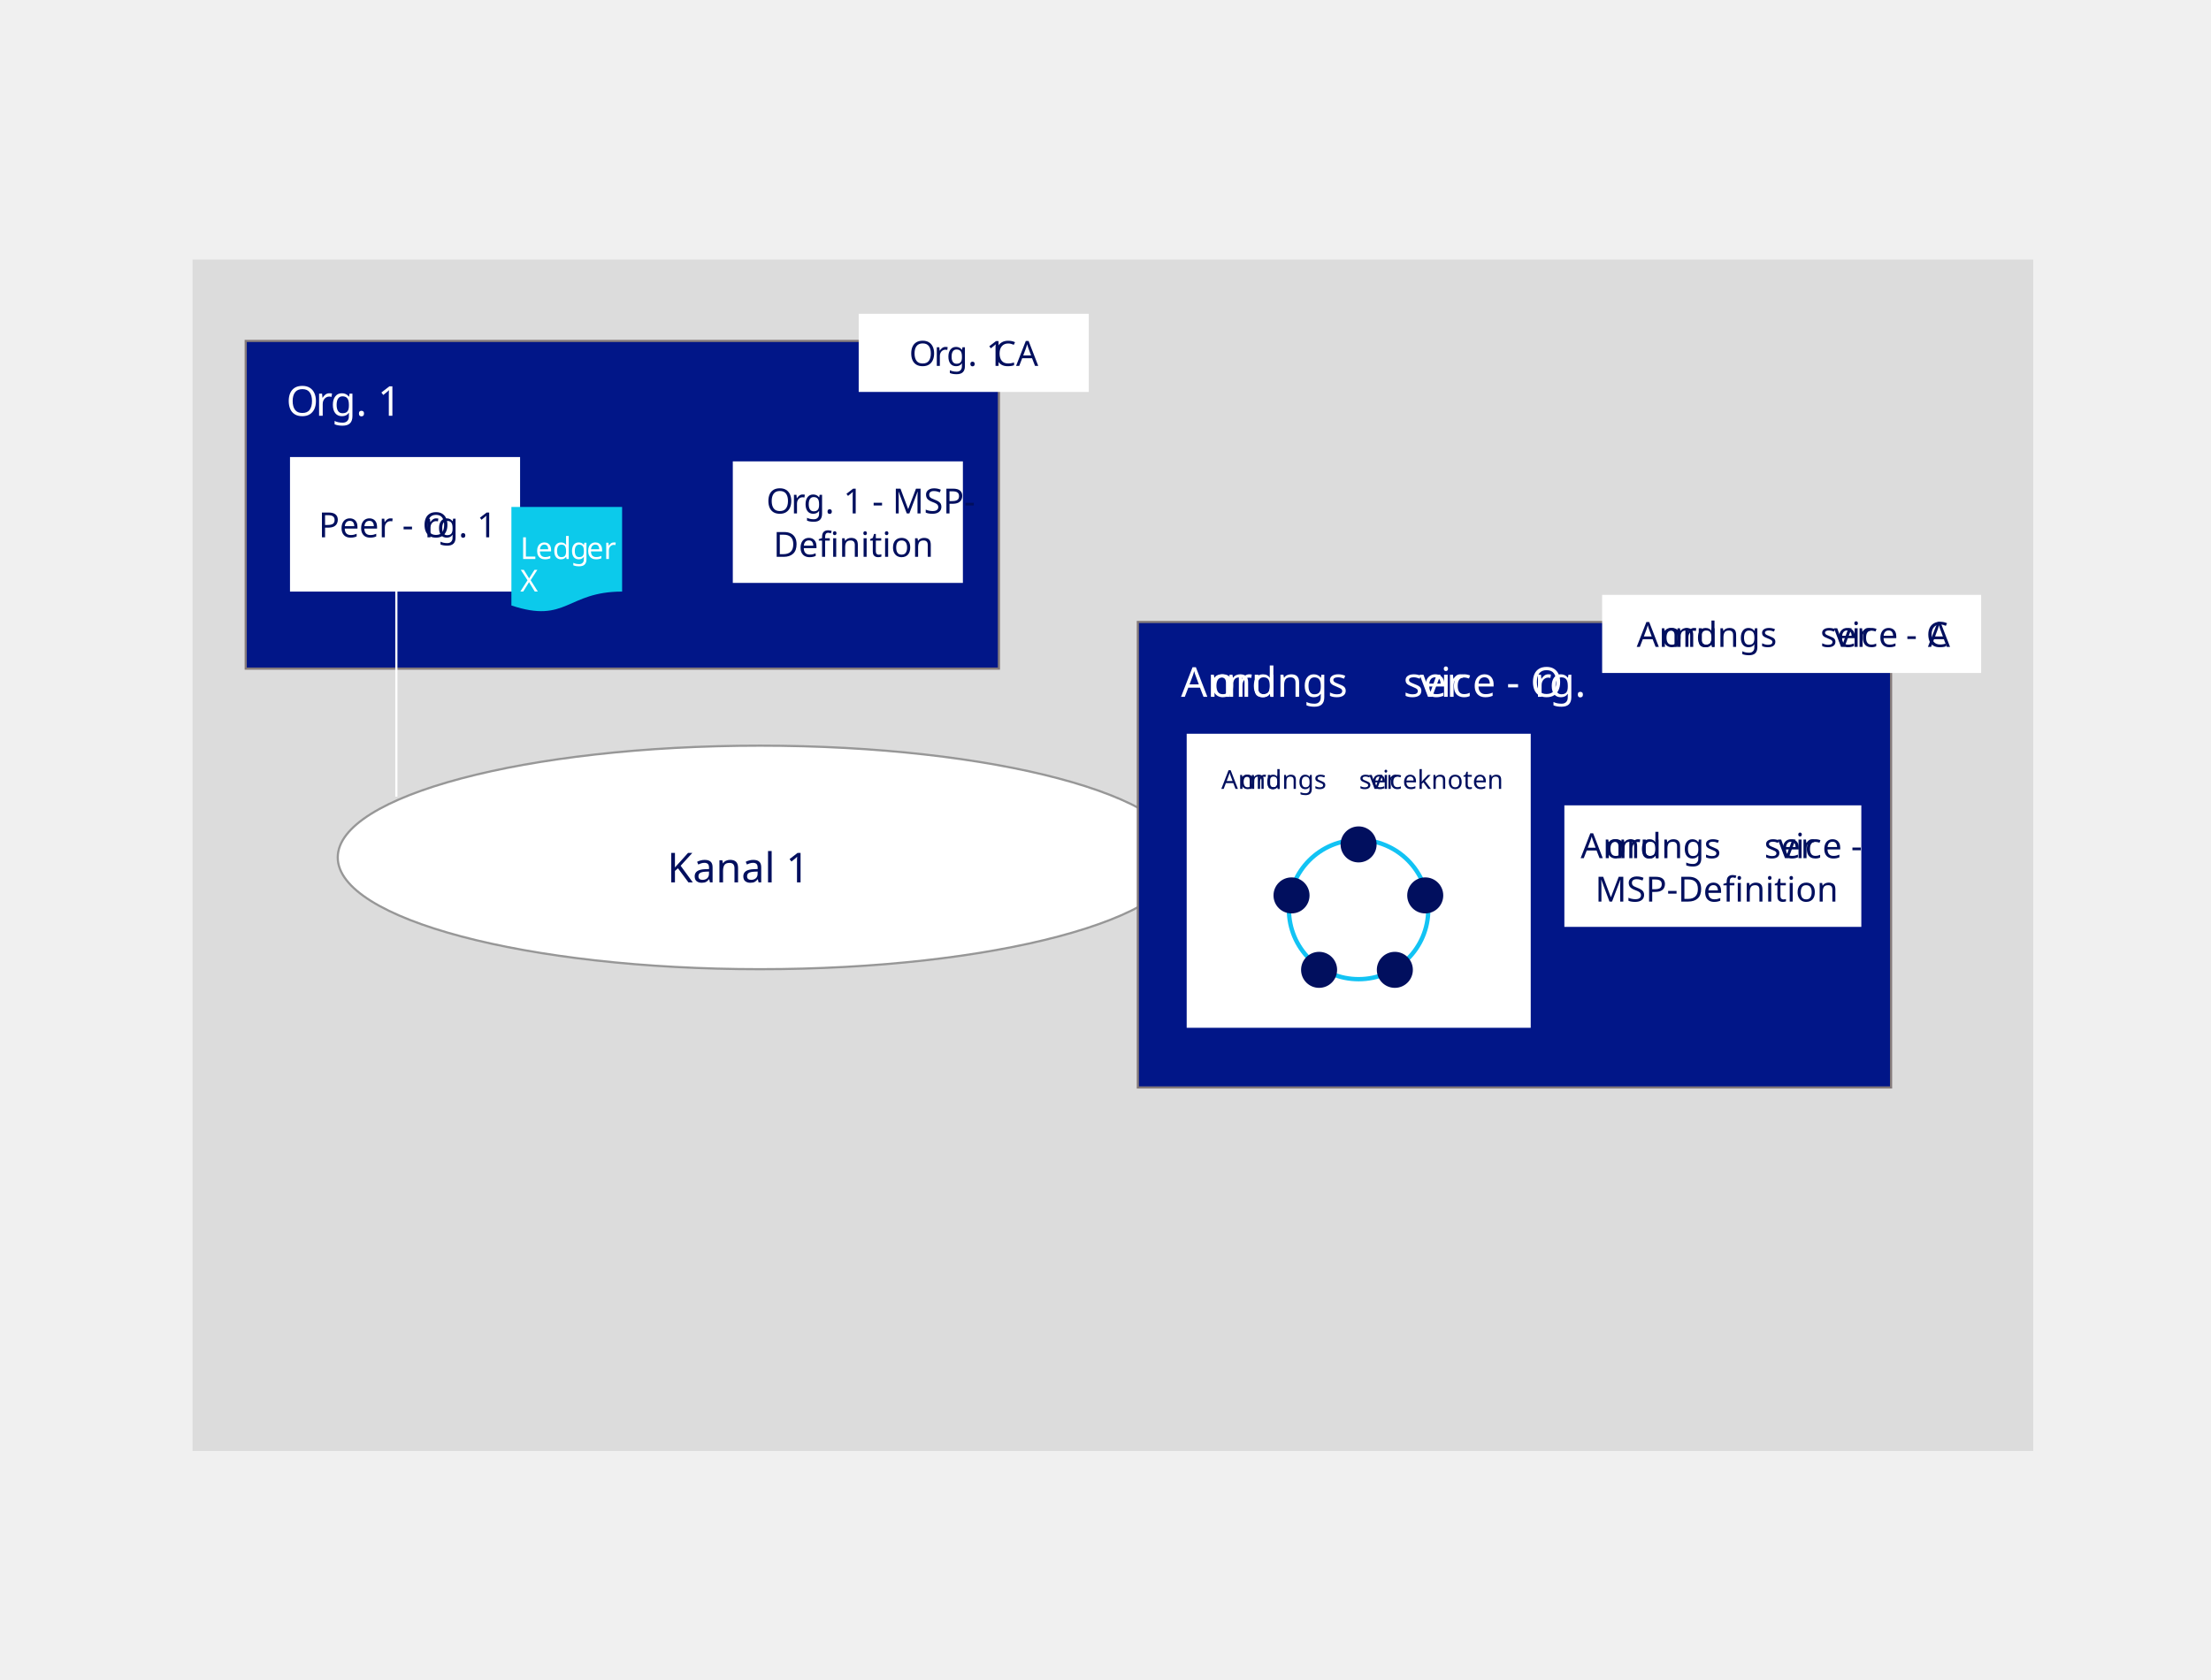
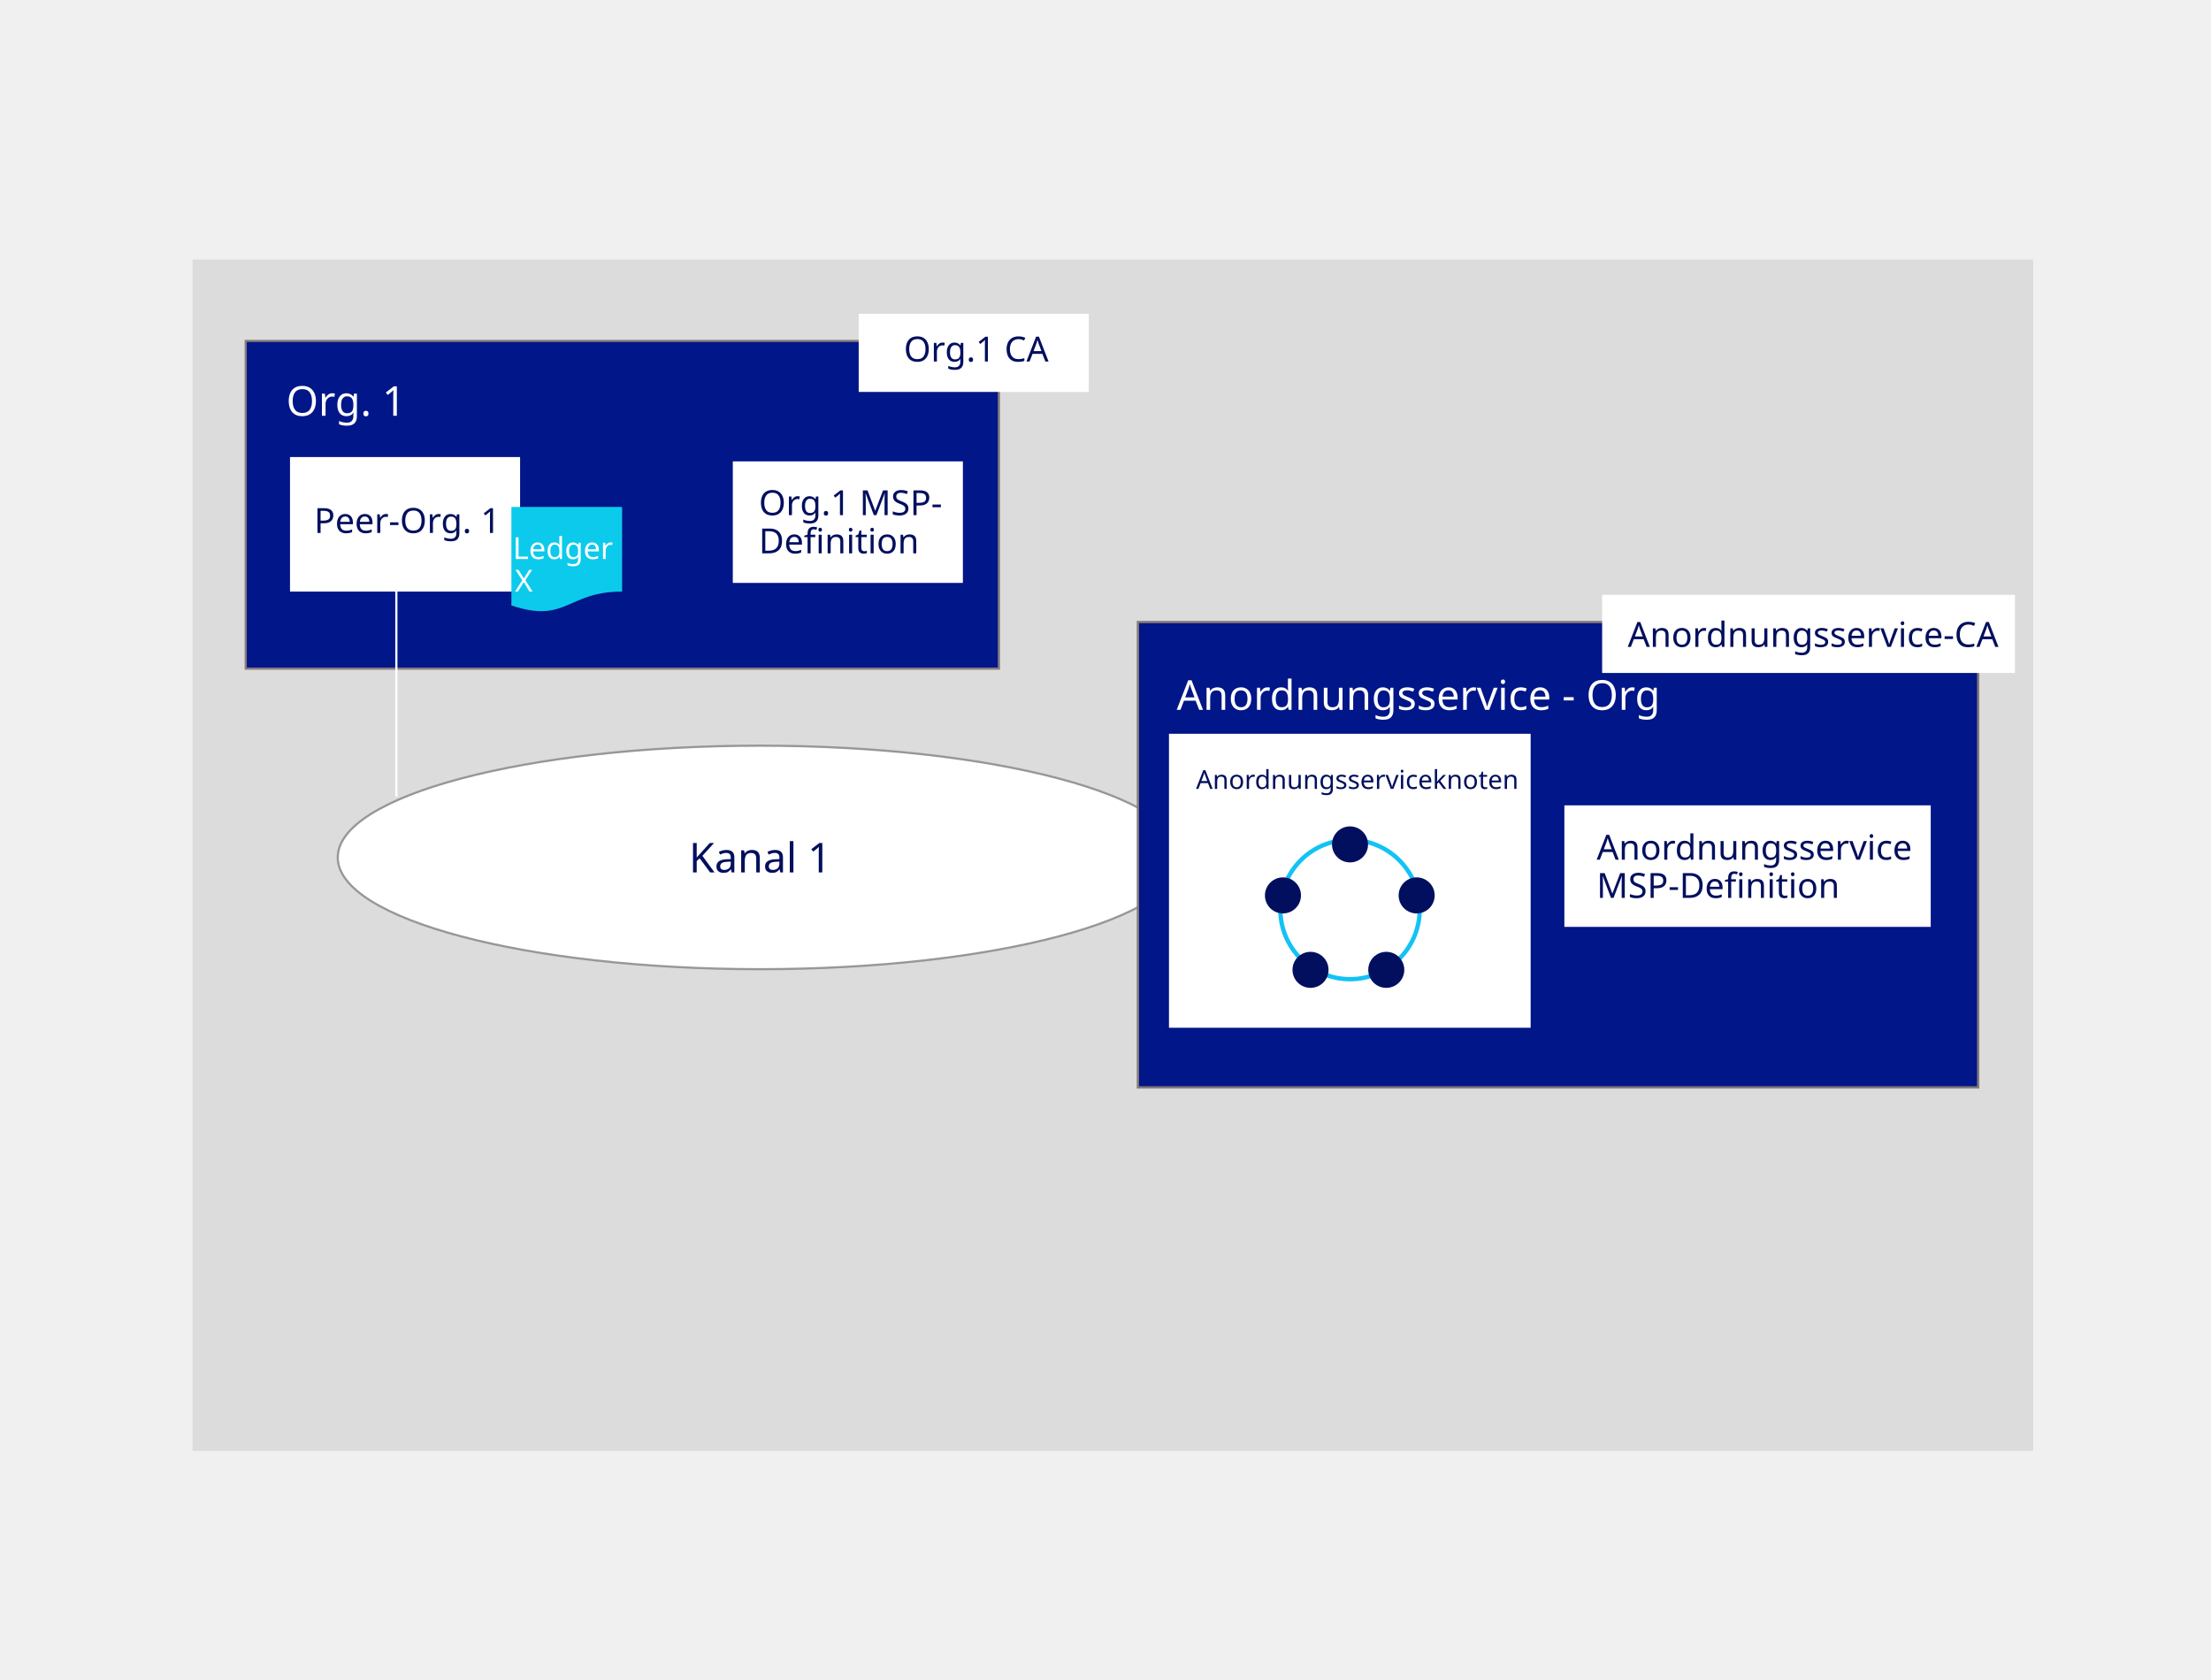
<svg xmlns="http://www.w3.org/2000/svg" version="1.1" id="Layer_1" x="0px" y="0px" viewBox="0 0 1018.6 774" style="enable-background:new 0 0 1018.6 774;" xml:space="preserve">
-   <style type="text/css">
+   <defs id="defs152" />
+   <style type="text/css" id="style2">
	.st0{fill:#DCDCDC;stroke:#DCDCDC;}
	.st1{fill:#5A6872;}
	.st2{fill:#011688;stroke:#857B7B;}
	.st3{fill:#FFFFFF;}
	.st4{font-family:'IBMPlexSans-Medium';}
	.st5{font-size:19px;}
	.st6{fill:#FFFFFF;stroke:#FFFFFF;}
	.st7{fill:#010F5E;}
	.st8{font-size:16px;}
	.st9{fill:#0CCAEB;}
	.st10{font-size:14px;}
	.st11{fill:#FFFFFF;stroke:#979797;}
	.st12{fill:#011688;}
	.st13{fill:none;stroke:#001588;}
	.st14{fill:none;stroke:#FFFFFF;}
	.st15{fill:none;stroke:#12C3F4;stroke-width:2;}
	.st16{font-size:12px;}
</style>
  <rect id="Rectangle" x="89.2" y="120.1" class="st0" width="847" height="548" />
  <g id="UI-Icon_checkmark--outline_ui-05">
    <path id="Oval-2" class="st1" d="M355.6,276.1c3.6,0,6.5-2.9,6.5-6.5s-2.9-6.5-6.5-6.5s-6.5,2.9-6.5,6.5l0,0   C349.1,273.2,352,276.1,355.6,276.1L355.6,276.1z M355.6,277.6c-4.4,0-8-3.6-8-8s3.6-8,8-8s8,3.6,8,8S360.1,277.6,355.6,277.6z" />
    <polygon id="check" class="st1" points="359,266.3 360.4,267.7 354.5,273.6 351,270.2 352.4,268.8 354.5,270.8  " />
  </g>
  <rect id="Rectangle-2" x="113.2" y="157.1" class="st2" width="347" height="151" />
-   <text transform="matrix(1 0 0 1 131.86 191.59)" class="st3 st4 st5">O</text>
-   <text transform="matrix(1 0 0 1 145.39 191.59)" class="st3 st4 st5">r</text>
-   <text transform="matrix(1 0 0 1 152.3 191.59)" class="st3 st4 st5">g. 1</text>
+   <text transform="translate(131.86,191.59)" class="st3 st4 st5" id="text11" style="font-size:19px;font-family:'IBM Plex Sans';fill:#ffffff;-inkscape-font-specification:'IBM Plex Sans, Medium';font-weight:500;font-style:normal;font-stretch:normal;font-variant:normal;text-anchor:start;text-align:start;writing-mode:lr;font-variant-ligatures:normal;font-variant-caps:normal;font-variant-numeric:normal;font-feature-settings:normal;">Org. 1</text>
  <rect id="Rectangle-3" x="396.1" y="145.1" class="st6" width="105" height="35" />
-   <text transform="matrix(1 0 0 1 418.83 168.59)" class="st7 st4 st8">O</text>
-   <text transform="matrix(1 0 0 1 430.22 168.59)" class="st7 st4 st8">r</text>
-   <text transform="matrix(1 0 0 1 436.05 168.59)" class="st7 st4 st8">g. 1 </text>
-   <text transform="matrix(1 0 0 1 458.01 168.59)" class="st7 st4 st8">C</text>
-   <text transform="matrix(1 0 0 1 468.11 168.59)" class="st7 st4 st8">A</text>
+   <text class="st7 st4 st8" id="text18" style="font-style:normal;font-variant:normal;font-weight:500;font-stretch:normal;font-size:16px;font-family:'IBM Plex Sans';-inkscape-font-specification:'IBM Plex Sans, Medium';font-variant-ligatures:normal;font-variant-caps:normal;font-variant-numeric:normal;font-feature-settings:normal;text-align:start;writing-mode:lr-tb;text-anchor:start;fill:#010f5e" x="416.37" y="166.584">Org.1 CA</text>
  <rect id="Rectangle-4" x="338.1" y="213.1" class="st6" width="105" height="55" />
-   <text transform="matrix(1 0 0 1 353.02 236.59)" class="st7 st4 st8">O</text>
-   <text transform="matrix(1 0 0 1 364.41 236.59)" class="st7 st4 st8">r</text>
-   <text transform="matrix(1 0 0 1 370.24 236.59)" class="st7 st4 st8">g. 1 - MSP-</text>
-   <text transform="matrix(1 0 0 1 356.27 256.59)" class="st7 st4 st8">Definition</text>
  <rect id="Rectangle-9" x="134.1" y="211.1" class="st6" width="105" height="61" />
  <g id="Group-3">
-     <path id="Fill-1" class="st9" d="M235.6,233.6h51v39c-25.5,0-25.5,14.9-51,6.4V233.6z" />
+     <path id="Fill-1" class="st9" d="m 235.6,233.6 h 51 v 39 c -25.5,0 -25.5,14.9 -51,6.4 z" style="fill:#0ccaeb" />
  </g>
-   <text transform="matrix(1 0 0 1 146.77 247.59)" class="st7 st4 st8">P</text>
-   <text transform="matrix(1 0 0 1 156.48 247.59)" class="st7 st4 st8">eer - O</text>
-   <text transform="matrix(1 0 0 1 195.57 247.59)" class="st7 st4 st8">r</text>
-   <text transform="matrix(1 0 0 1 201.39 247.59)" class="st7 st4 st8">g. 1</text>
-   <text transform="matrix(1 0 0 1 239.65 257.59)" class="st3 st4 st10">L</text>
-   <text transform="matrix(1 0 0 1 246.69 257.59)" class="st3 st4 st10">ed</text>
-   <text transform="matrix(1 0 0 1 262.76 257.59)" class="st3 st4 st10">g</text>
-   <text transform="matrix(1 0 0 1 270.2 257.59)" class="st3 st4 st10">er</text>
-   <text transform="matrix(1 0 0 1 239.65 272.59)" class="st3 st4 st10">X</text>
+   <text class="st7 st4 st8" id="text40" style="font-style:normal;font-variant:normal;font-weight:500;font-stretch:normal;font-size:16px;font-family:'IBM Plex Sans';-inkscape-font-specification:'IBM Plex Sans, Medium';font-variant-ligatures:normal;font-variant-caps:normal;font-variant-numeric:normal;font-feature-settings:normal;text-align:start;writing-mode:lr-tb;text-anchor:start;fill:#010f5e" x="144.707" y="245.584">Peer-Org. 1</text>
+   <text class="st3 st4 st10" id="text48" style="font-size:14px;font-family:IBMPlexSans-Medium;fill:#ffffff" x="236.262" y="257.59">Ledger</text>
+   <text class="st3 st4 st10" id="text56" x="237.219" y="272.59" style="font-size:14px;font-family:IBMPlexSans-Medium;fill:#ffffff">X</text>
  <ellipse id="Oval" class="st11" cx="350.1" cy="395.1" rx="194.5" ry="51.5" />
-   <text transform="matrix(1 0 0 1 307.4 406.59)" class="st7 st4 st5">Kanal 1</text>
-   <rect id="Rectangle-10" x="524.2" y="286.6" class="st2" width="347" height="214.5" />
-   <text transform="matrix(1 0 0 1 544.1 321.09)" class="st3 st4 st5">An</text>
-   <text transform="matrix(1 0 0 1 557.63 321.09)" class="st3 st4 st5">ord</text>
-   <text transform="matrix(1 0 0 1 564.81 321.09)" class="st3 st4 st5">nungs</text>
-   <text transform="matrix(1 0 0 1 646.5699 321.09)" class="st3 st4 st5">ser</text>
-   <text transform="matrix(1 0 0 1 654.01 321.09)" class="st3 st4 st5">vi</text>
-   <text transform="matrix(1 0 0 1 668.78 321.09)" class="st3 st4 st5">c</text>
-   <text transform="matrix(1 0 0 1 678.35 321.09)" class="st3 st4 st5">e - O</text>
-   <text transform="matrix(1 0 0 1 706.93 321.09)" class="st3 st4 st5">r</text>
-   <text transform="matrix(1 0 0 1 713.84 321.09)" class="st3 st4 st5">g.</text>
-   <rect id="Rectangle-11" x="738.6" y="274.6" class="st6" width="173.6" height="35" />
-   <text transform="matrix(1 0 0 1 754.02 298.09)" class="st7 st4 st8">An</text>
-   <text transform="matrix(1 0 0 1 765.41 298.09)" class="st7 st4 st8">ord</text>
-   <text transform="matrix(1 0 0 1 771.46 298.09)" class="st7 st4 st8">nungs</text>
-   <text transform="matrix(1 0 0 1 838.64 298.09)" class="st7 st4 st8">ser</text>
-   <text transform="matrix(1 0 0 1 844.91 298.09)" class="st7 st4 st8">vi</text>
-   <text transform="matrix(1 0 0 1 857.35 298.09)" class="st7 st4 st8">c</text>
-   <text transform="matrix(1 0 0 1 865.41 298.09)" class="st7 st4 st8">e </text>
-   <text transform="matrix(1 0 0 1 878.08 298.09)" class="st7 st4 st8">- C</text>
-   <text transform="matrix(1 0 0 1 888.1801 298.09)" class="st7 st4 st8">A</text>
-   <rect id="Rectangle-12" x="721.2" y="371.6" class="st6" width="135.8" height="55" />
-   <text transform="matrix(1 0 0 1 728.19 395.44)" class="st7 st4 st8">An</text>
-   <text transform="matrix(1 0 0 1 739.58 395.44)" class="st7 st4 st8">ord</text>
-   <text transform="matrix(1 0 0 1 745.63 395.44)" class="st7 st4 st8">nungs</text>
-   <text transform="matrix(1 0 0 1 812.81 395.44)" class="st7 st4 st8">ser</text>
-   <text transform="matrix(1 0 0 1 819.08 395.44)" class="st7 st4 st8">vi</text>
-   <text transform="matrix(1 0 0 1 831.52 395.44)" class="st7 st4 st8">c</text>
-   <text transform="matrix(1 0 0 1 839.58 395.44)" class="st7 st4 st8">e - </text>
-   <text transform="matrix(1 0 0 1 734.89 415.44)" class="st7 st4 st8">MSP-Definition</text>
+   <text class="st7 st4 st5" id="text59" style="font-style:normal;font-variant:normal;font-weight:500;font-stretch:normal;font-size:19px;font-family:'IBM Plex Sans';-inkscape-font-specification:'IBM Plex Sans, Medium';font-variant-ligatures:normal;font-variant-caps:normal;font-variant-numeric:normal;font-feature-settings:normal;text-align:start;writing-mode:lr-tb;text-anchor:start;fill:#010f5e" x="317.422" y="402.016">Kanal 1</text>
+   <rect id="Rectangle-10" x="524.228" y="286.628" class="st2" width="387.12" height="214.444" style="fill:#011688;stroke:#857b7b;stroke-width:1.056" />
+   <text class="st3 st4 st5" id="text62" style="font-size:19px;font-family:'IBM Plex Sans';fill:#ffffff;-inkscape-font-specification:'IBM Plex Sans, Medium';font-weight:500;font-style:normal;font-stretch:normal;font-variant:normal;text-anchor:start;text-align:start;writing-mode:lr;font-variant-ligatures:normal;font-variant-caps:normal;font-variant-numeric:normal;font-feature-settings:normal;" x="542.1" y="327.09">Anordnungsservice - Org</text>
+   <rect id="Rectangle-11" x="738.622" y="274.622" class="st6" width="189.135" height="34.957" style="fill:#ffffff;stroke:#ffffff;stroke-width:1.043" />
+   <text class="st7 st4 st8" id="text81" style="font-style:normal;font-variant:normal;font-weight:500;font-stretch:normal;font-size:16px;font-family:'IBM Plex Sans';-inkscape-font-specification:'IBM Plex Sans, Medium';font-variant-ligatures:normal;font-variant-caps:normal;font-variant-numeric:normal;font-feature-settings:normal;text-align:start;writing-mode:lr-tb;text-anchor:start;fill:#010f5e" x="749.888" y="298.09">Anordnungsservice-CA</text>
+   <rect id="Rectangle-12" x="721.255" y="371.655" class="st6" width="167.667" height="54.89" style="fill:#ffffff;stroke:#ffffff;stroke-width:1.11" />
  <rect id="Rectangle-13" x="552.7" y="408.6" class="st12" width="10" height="10" />
-   <g id="Group-18">
+   <g id="Group-18" transform="matrix(1.051247,0,0,0.9998153,-36.17782,0.07495242)">
    <g id="Group-5">
-       <polygon id="Fill-1-3" class="st3" points="546.2,337.6 705.7,337.6 705.7,474.1 546.2,474.1   " />
-       <polygon id="Stroke-3" class="st13" points="546.2,474.1 705.7,474.1 705.7,337.6 546.2,337.6   " />
+       <polygon id="Fill-1-3" class="st3" points="546.2,474.1 546.2,337.6 705.7,337.6 705.7,474.1 " style="fill:#ffffff" />
+       <polygon id="Stroke-3" class="st13" points="546.2,337.6 546.2,474.1 705.7,474.1 705.7,337.6 " style="fill:none;stroke:#001588" />
    </g>
  </g>
-   <line class="st14" x1="182.6" y1="272.1" x2="182.6" y2="367.1" />
-   <circle class="st15" cx="625.9" cy="419.1" r="32.1" />
-   <circle class="st7" cx="595" cy="412.6" r="8.3" />
-   <circle class="st7" cx="625.9" cy="389.1" r="8.3" />
-   <circle class="st7" cx="656.6" cy="412.6" r="8.3" />
-   <circle class="st7" cx="607.7" cy="446.9" r="8.3" />
-   <circle class="st7" cx="642.6" cy="446.9" r="8.3" />
-   <text transform="matrix(1 0 0 1 562.65 363.52)" class="st7 st4 st16">An</text>
-   <text transform="matrix(1 0 0 1 571.19 363.52)" class="st7 st4 st16">ord</text>
-   <text transform="matrix(1 0 0 1 575.73 363.52)" class="st7 st4 st16">nungs</text>
-   <text transform="matrix(1 0 0 1 626.12 363.52)" class="st7 st4 st16">ser</text>
-   <text transform="matrix(1 0 0 1 630.82 363.52)" class="st7 st4 st16">vi</text>
-   <text transform="matrix(1 0 0 1 640.15 363.52)" class="st7 st4 st16">c</text>
-   <text transform="matrix(1 0 0 1 646.19 363.52)" class="st7 st4 st16">eknoten</text>
+   <line class="st14" x1="182.6" y1="272.1" x2="182.6" y2="367.1" id="line121" />
+   <g id="g975" transform="translate(-3.949561)">
+     <circle id="circle123" r="32.1" cy="419.1" cx="625.9" class="st15" style="fill:none;stroke:#12c3f4;stroke-width:2" />
+     <circle id="circle125" r="8.3" cy="412.6" cx="595" class="st7" style="fill:#010f5e" />
+     <circle id="circle127" r="8.3" cy="389.1" cx="625.9" class="st7" style="fill:#010f5e" />
+     <circle id="circle129" r="8.3" cy="412.6" cx="656.6" class="st7" style="fill:#010f5e" />
+     <circle id="circle131" r="8.3" cy="446.9" cx="607.7" class="st7" style="fill:#010f5e" />
+     <circle id="circle133" r="8.3" cy="446.9" cx="642.6" class="st7" style="fill:#010f5e" />
+   </g>
+   <text class="st7 st4 st16" id="text135" style="font-style:normal;font-variant:normal;font-weight:500;font-stretch:normal;font-size:12px;font-family:'IBM Plex Sans';-inkscape-font-specification:'IBM Plex Sans, Medium';font-variant-ligatures:normal;font-variant-caps:normal;font-variant-numeric:normal;font-feature-settings:normal;text-align:start;writing-mode:lr-tb;text-anchor:start;fill:#010f5e" x="551.002" y="363.52">Anordnungsserviceknoten</text>
+   <text xml:space="preserve" style="font-style:normal;font-variant:normal;font-weight:500;font-stretch:normal;font-size:16px;line-height:1.1;font-family:'IBM Plex Sans';-inkscape-font-specification:'IBM Plex Sans, Medium';font-variant-ligatures:normal;font-variant-caps:normal;font-variant-numeric:normal;font-feature-settings:normal;text-align:start;letter-spacing:0px;word-spacing:0px;writing-mode:lr-tb;text-anchor:start;fill:#010f5e;fill-opacity:1;stroke:none" x="735.575" y="396.14" id="text965">
+     <tspan id="tspan963" x="735.575" y="396.14">Anordnungsservice</tspan>
+     <tspan x="735.575" y="413.74" id="tspan967">MSP-Definition</tspan>
+   </text>
+   <text xml:space="preserve" style="font-style:normal;font-variant:normal;font-weight:500;font-stretch:normal;font-size:16px;line-height:1.1;font-family:'IBM Plex Sans';-inkscape-font-specification:'IBM Plex Sans, Medium';font-variant-ligatures:normal;font-variant-caps:normal;font-variant-numeric:normal;font-feature-settings:normal;text-align:start;letter-spacing:0px;word-spacing:0px;writing-mode:lr-tb;text-anchor:start;fill:#010f5e;fill-opacity:1;stroke:none" x="349.589" y="237.384" id="text979">
+     <tspan id="tspan977" x="349.589" y="237.384">Org.1 MSP-</tspan>
+     <tspan x="349.589" y="254.984" id="tspan981">Definition</tspan>
+   </text>
</svg>
